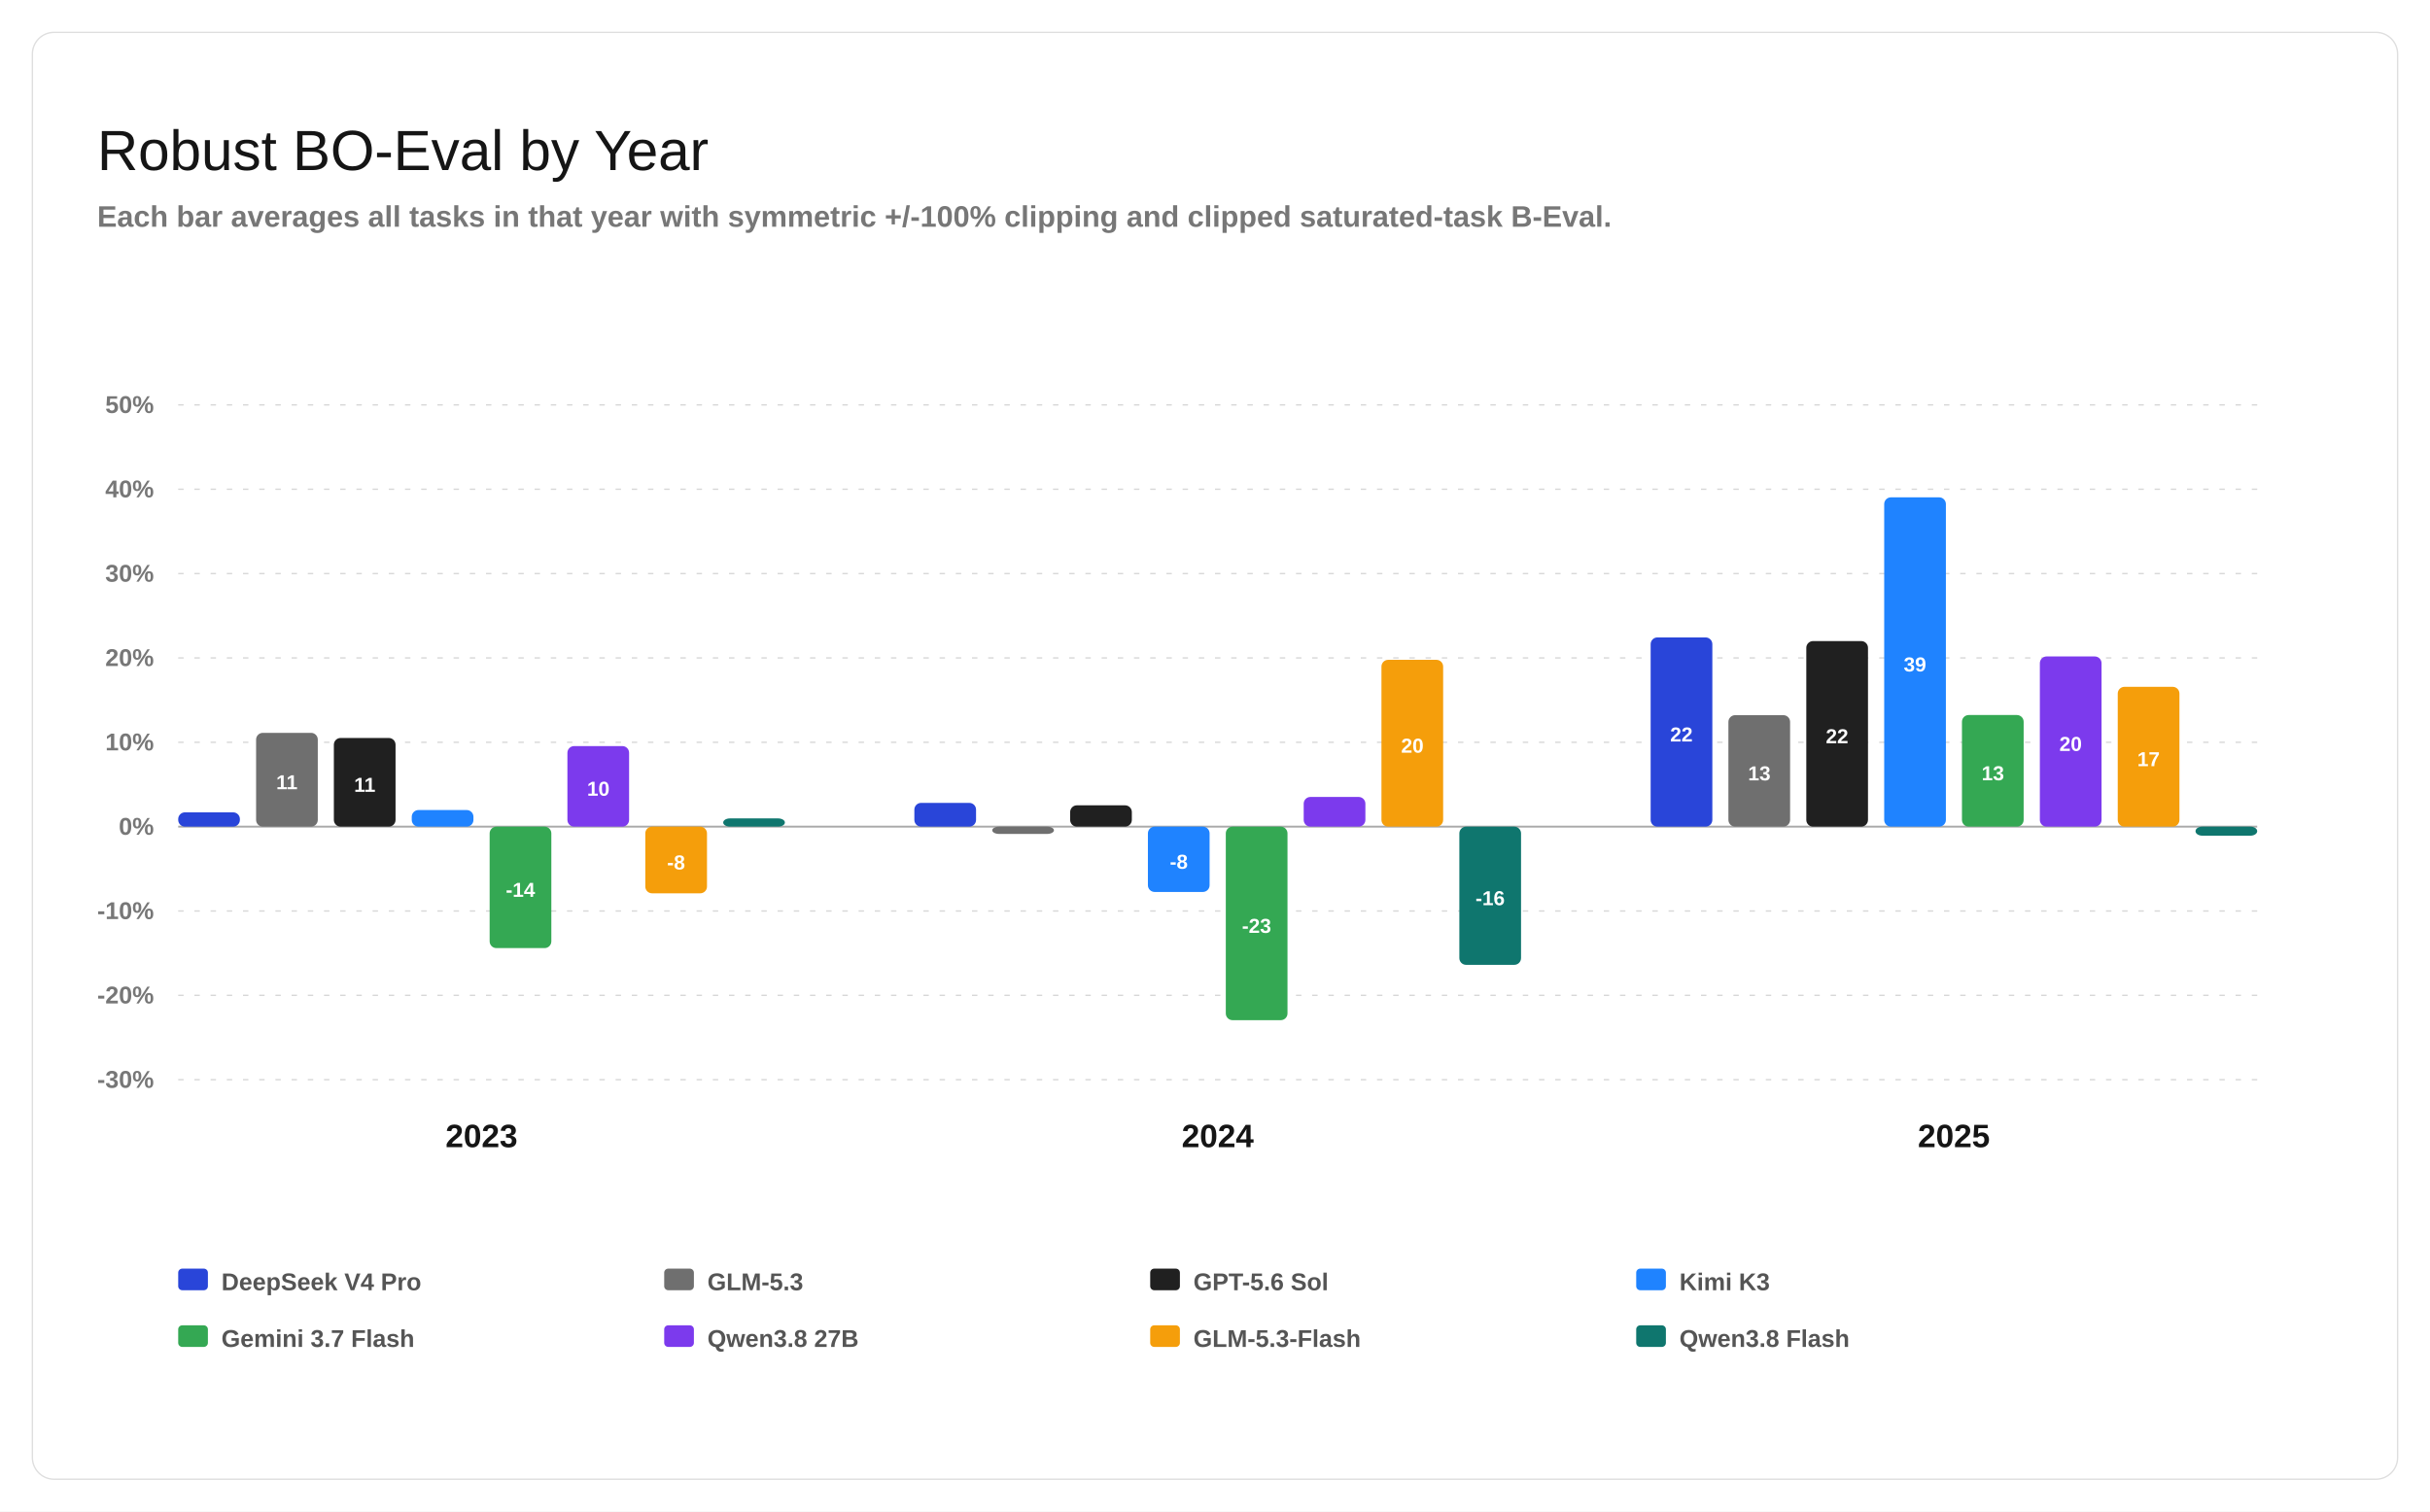
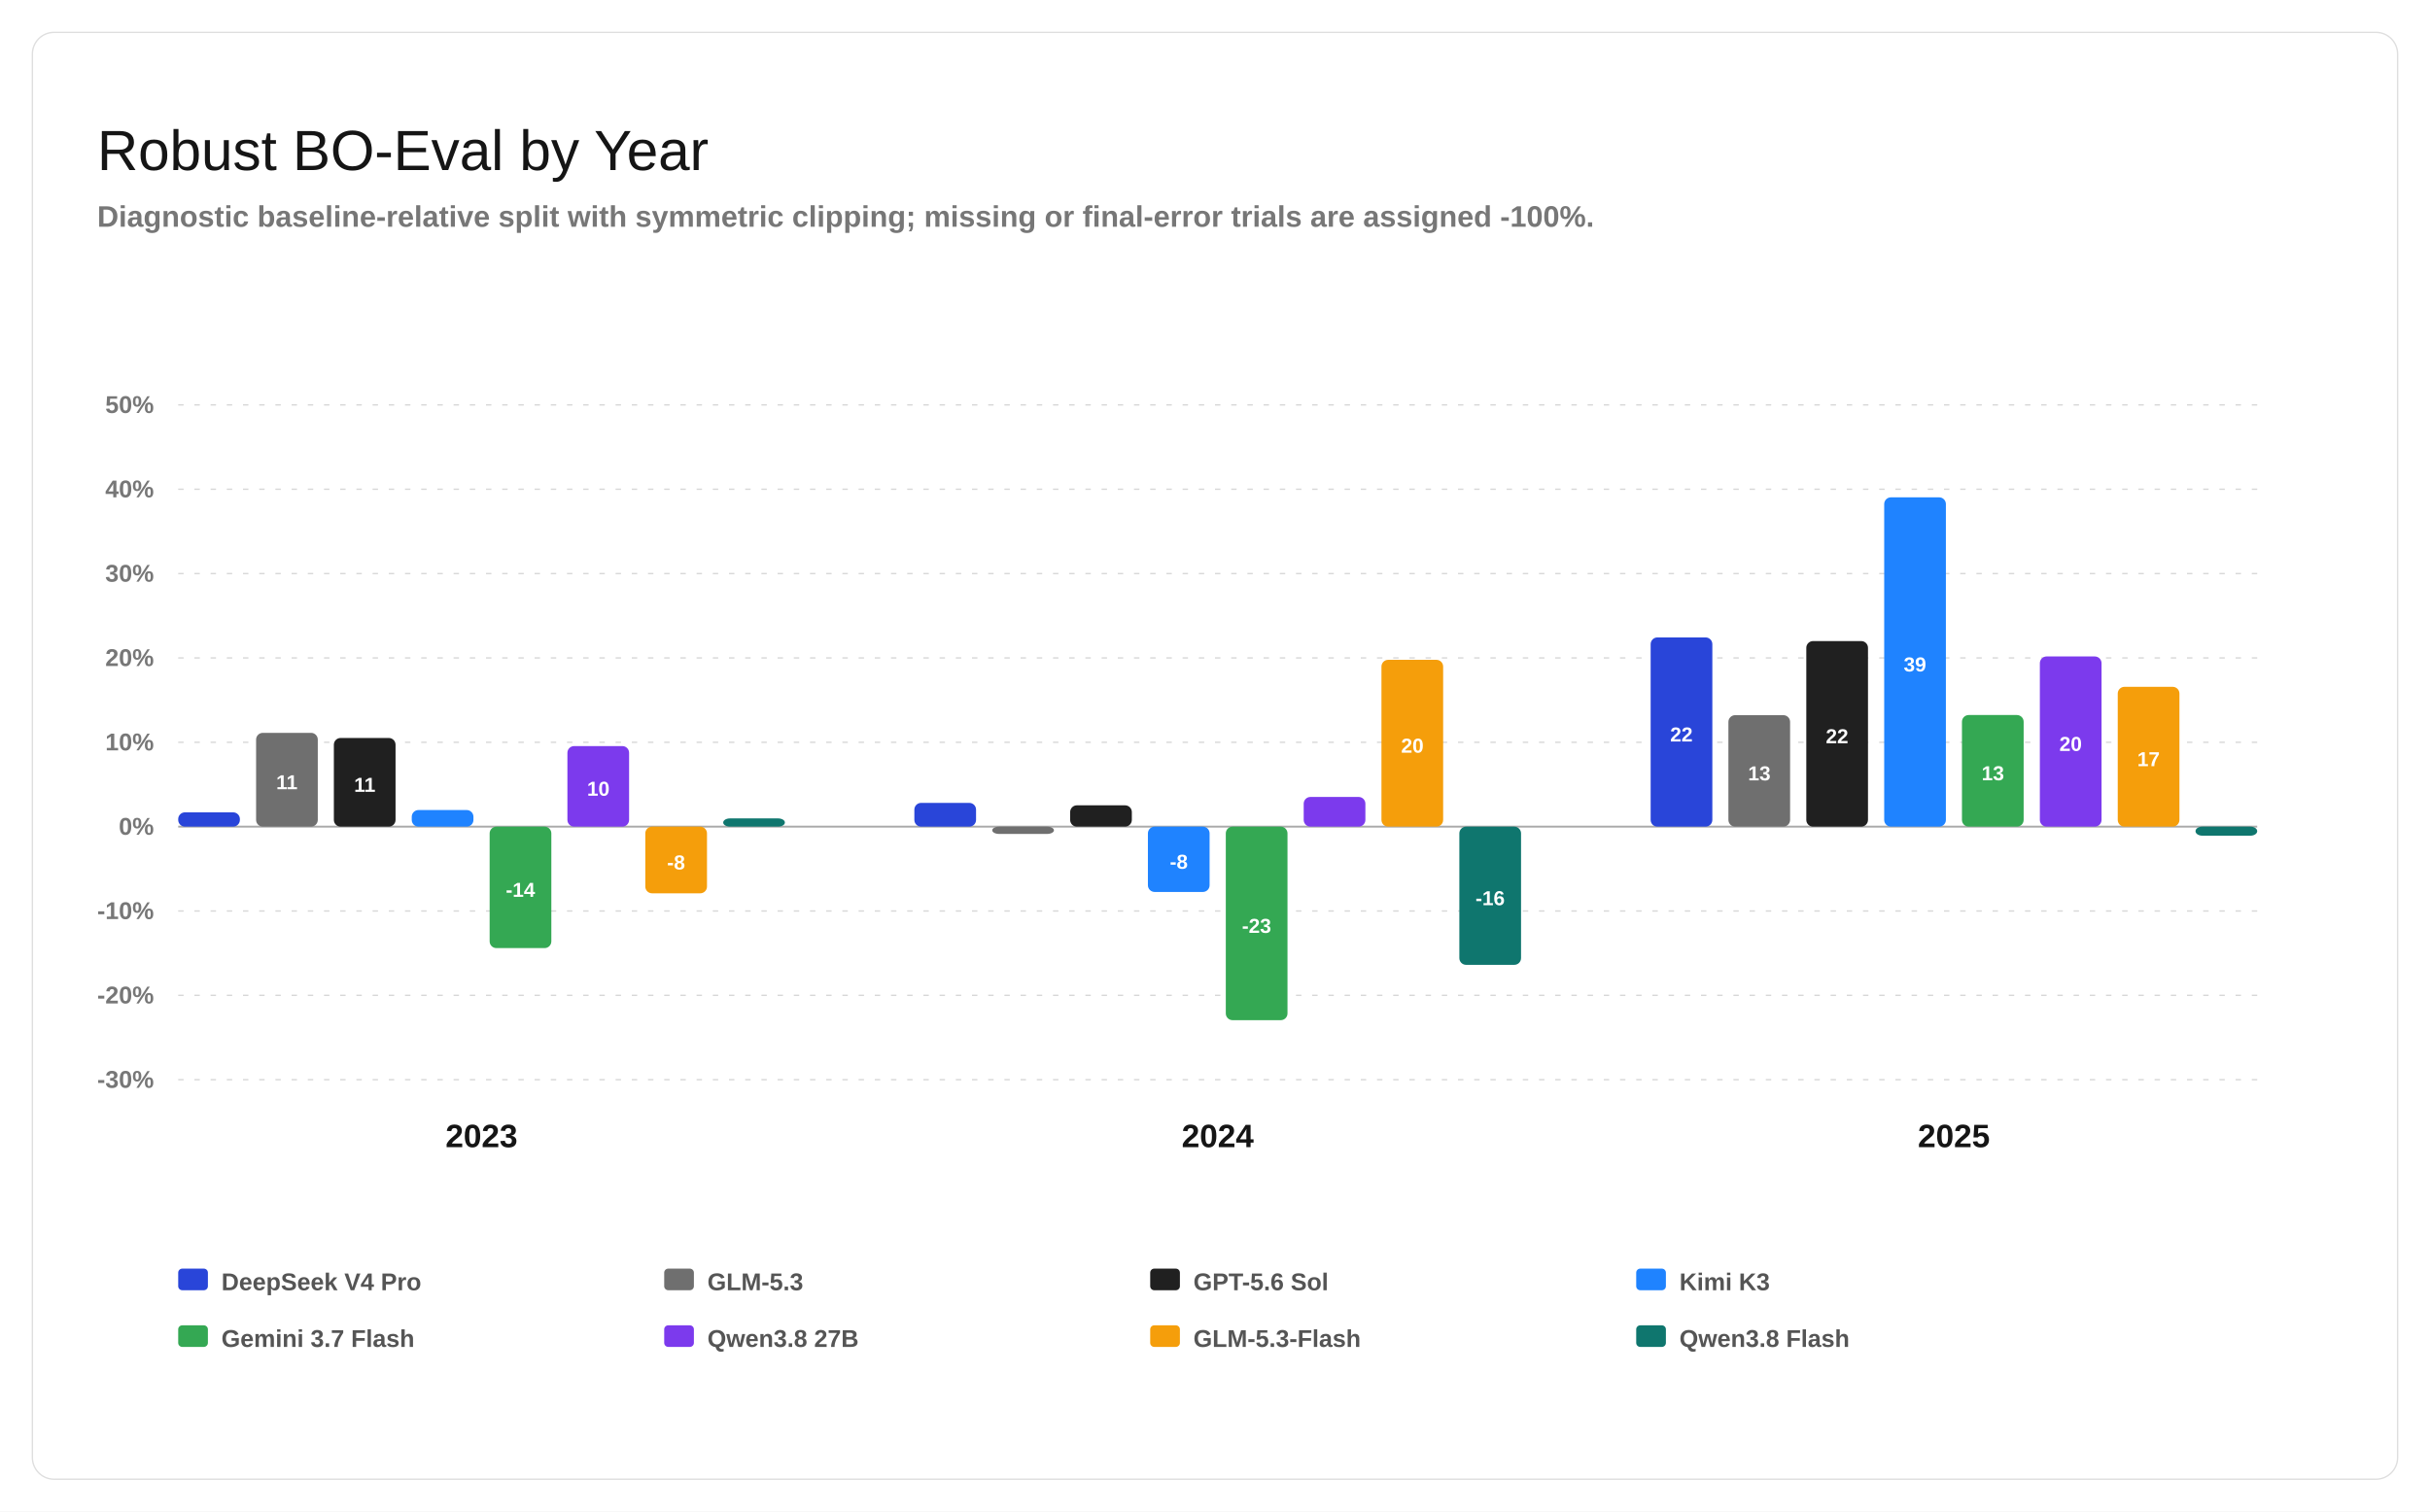
<svg xmlns="http://www.w3.org/2000/svg" width="1800" height="1120" viewBox="0 0 1800 1120" role="img">
  <style>
      .title { font-family: Georgia, Times, serif; font-size: 42px; font-weight: 500; fill: #050505; }
      .subtitle { font-family: Arial, Helvetica, sans-serif; font-size: 22px; fill: #777777; font-weight: 650; }
      .axis { font-family: Arial, Helvetica, sans-serif; font-size: 18px; fill: #777777; font-weight: 650; }
      .axis-title { font-family: Arial, Helvetica, sans-serif; font-size: 22px; fill: #111111; font-weight: 720; }
      .label { font-family: Arial, Helvetica, sans-serif; font-size: 19px; fill: #151515; font-weight: 700; }
      .small { font-family: Arial, Helvetica, sans-serif; font-size: 18px; fill: #777777; font-weight: 650; }
    </style>
  <rect width="1800" height="1120" fill="#ffffff" />
  <rect x="24.0" y="24.0" width="1752.0" height="1072.0" fill="#ffffff" rx="16.0" stroke="#dedede" />
  <text x="72.0" y="126.0" text-anchor="start" font-family="Arial, Helvetica, sans-serif" font-size="42" font-weight="500" fill="#151515">Robust BO-Eval by Year</text>
-   <text x="72.0" y="168.0" text-anchor="start" font-family="Arial, Helvetica, sans-serif" font-size="22" font-weight="650" fill="#777777">Each bar averages all tasks in that year with symmetric +/-100% clipping and clipped saturated-task B-Eval.</text>
+   <text x="72.0" y="168.0" text-anchor="start" font-family="Arial, Helvetica, sans-serif" font-size="22" font-weight="650" fill="#777777">Diagnostic baseline-relative split with symmetric clipping; missing or final-error trials are assigned -100%.</text>
  <line x1="132.0" y1="800.0" x2="1672.0" y2="800.0" stroke="#d7d7d7" stroke-width="1.0" stroke-dasharray="4 8" />
  <text x="114.0" y="806.0" text-anchor="end" font-family="Arial, Helvetica, sans-serif" font-size="18" font-weight="600" fill="#777777">-30%</text>
  <line x1="132.0" y1="737.5" x2="1672.0" y2="737.5" stroke="#d7d7d7" stroke-width="1.0" stroke-dasharray="4 8" />
  <text x="114.0" y="743.5" text-anchor="end" font-family="Arial, Helvetica, sans-serif" font-size="18" font-weight="600" fill="#777777">-20%</text>
  <line x1="132.0" y1="675.0" x2="1672.0" y2="675.0" stroke="#d7d7d7" stroke-width="1.0" stroke-dasharray="4 8" />
  <text x="114.0" y="681.0" text-anchor="end" font-family="Arial, Helvetica, sans-serif" font-size="18" font-weight="600" fill="#777777">-10%</text>
  <line x1="132.0" y1="612.5" x2="1672.0" y2="612.5" stroke="#aaaaaa" stroke-width="1.4" />
  <text x="114.0" y="618.5" text-anchor="end" font-family="Arial, Helvetica, sans-serif" font-size="18" font-weight="600" fill="#777777">0%</text>
  <line x1="132.0" y1="550.0" x2="1672.0" y2="550.0" stroke="#d7d7d7" stroke-width="1.0" stroke-dasharray="4 8" />
  <text x="114.0" y="556.0" text-anchor="end" font-family="Arial, Helvetica, sans-serif" font-size="18" font-weight="600" fill="#777777">10%</text>
  <line x1="132.0" y1="487.5" x2="1672.0" y2="487.5" stroke="#d7d7d7" stroke-width="1.0" stroke-dasharray="4 8" />
  <text x="114.0" y="493.5" text-anchor="end" font-family="Arial, Helvetica, sans-serif" font-size="18" font-weight="600" fill="#777777">20%</text>
  <line x1="132.0" y1="425.0" x2="1672.0" y2="425.0" stroke="#d7d7d7" stroke-width="1.0" stroke-dasharray="4 8" />
  <text x="114.0" y="431.0" text-anchor="end" font-family="Arial, Helvetica, sans-serif" font-size="18" font-weight="600" fill="#777777">30%</text>
  <line x1="132.0" y1="362.5" x2="1672.0" y2="362.5" stroke="#d7d7d7" stroke-width="1.0" stroke-dasharray="4 8" />
  <text x="114.0" y="368.5" text-anchor="end" font-family="Arial, Helvetica, sans-serif" font-size="18" font-weight="600" fill="#777777">40%</text>
  <line x1="132.0" y1="300.0" x2="1672.0" y2="300.0" stroke="#d7d7d7" stroke-width="1.0" stroke-dasharray="4 8" />
  <text x="114.0" y="306.0" text-anchor="end" font-family="Arial, Helvetica, sans-serif" font-size="18" font-weight="600" fill="#777777">50%</text>
  <text x="356.7" y="850.0" text-anchor="middle" font-family="Arial, Helvetica, sans-serif" font-size="24" font-weight="800" fill="#151515">2023</text>
  <rect x="132.0" y="601.9" width="45.7" height="10.6" fill="#2945d9" rx="5.0" />
  <rect x="189.7" y="543.0" width="45.7" height="69.5" fill="#6f6f6f" rx="5.0" />
  <text x="212.5" y="584.8" text-anchor="middle" font-family="Arial, Helvetica, sans-serif" font-size="15" font-weight="800" fill="#ffffff">11</text>
  <rect x="247.3" y="546.8" width="45.7" height="65.7" fill="#202020" rx="5.0" />
  <text x="270.2" y="586.7" text-anchor="middle" font-family="Arial, Helvetica, sans-serif" font-size="15" font-weight="800" fill="#ffffff">11</text>
  <rect x="305.0" y="600.2" width="45.7" height="12.3" fill="#1f83ff" rx="5.0" />
  <rect x="362.7" y="612.5" width="45.7" height="90.0" fill="#34a853" rx="5.0" />
  <text x="385.5" y="664.5" text-anchor="middle" font-family="Arial, Helvetica, sans-serif" font-size="15" font-weight="800" fill="#ffffff">-14</text>
  <rect x="420.3" y="552.8" width="45.7" height="59.7" fill="#7c3aed" rx="5.0" />
  <text x="443.2" y="589.6" text-anchor="middle" font-family="Arial, Helvetica, sans-serif" font-size="15" font-weight="800" fill="#ffffff">10</text>
  <rect x="478.0" y="612.5" width="45.7" height="49.4" fill="#f59e0b" rx="5.0" />
  <text x="500.8" y="644.2" text-anchor="middle" font-family="Arial, Helvetica, sans-serif" font-size="15" font-weight="800" fill="#ffffff">-8</text>
  <rect x="535.7" y="606.4" width="45.7" height="6.1" fill="#0f766e" rx="5.0" />
  <text x="902.0" y="850.0" text-anchor="middle" font-family="Arial, Helvetica, sans-serif" font-size="24" font-weight="800" fill="#151515">2024</text>
  <rect x="677.3" y="594.9" width="45.7" height="17.6" fill="#2945d9" rx="5.0" />
  <rect x="735.0" y="612.5" width="45.7" height="5.4" fill="#6f6f6f" rx="5.0" />
  <rect x="792.7" y="596.7" width="45.7" height="15.8" fill="#202020" rx="5.0" />
  <rect x="850.3" y="612.5" width="45.7" height="48.4" fill="#1f83ff" rx="5.0" />
  <text x="873.2" y="643.7" text-anchor="middle" font-family="Arial, Helvetica, sans-serif" font-size="15" font-weight="800" fill="#ffffff">-8</text>
  <rect x="908.0" y="612.5" width="45.7" height="143.4" fill="#34a853" rx="5.0" />
  <text x="930.8" y="691.2" text-anchor="middle" font-family="Arial, Helvetica, sans-serif" font-size="15" font-weight="800" fill="#ffffff">-23</text>
  <rect x="965.7" y="590.5" width="45.7" height="22.0" fill="#7c3aed" rx="5.0" />
  <rect x="1023.3" y="488.9" width="45.7" height="123.6" fill="#f59e0b" rx="5.0" />
  <text x="1046.2" y="557.7" text-anchor="middle" font-family="Arial, Helvetica, sans-serif" font-size="15" font-weight="800" fill="#ffffff">20</text>
  <rect x="1081.0" y="612.5" width="45.7" height="102.4" fill="#0f766e" rx="5.0" />
  <text x="1103.8" y="670.7" text-anchor="middle" font-family="Arial, Helvetica, sans-serif" font-size="15" font-weight="800" fill="#ffffff">-16</text>
  <text x="1447.3" y="850.0" text-anchor="middle" font-family="Arial, Helvetica, sans-serif" font-size="24" font-weight="800" fill="#151515">2025</text>
  <rect x="1222.7" y="472.3" width="45.7" height="140.2" fill="#2945d9" rx="5.0" />
  <text x="1245.5" y="549.4" text-anchor="middle" font-family="Arial, Helvetica, sans-serif" font-size="15" font-weight="800" fill="#ffffff">22</text>
  <rect x="1280.3" y="529.9" width="45.7" height="82.6" fill="#6f6f6f" rx="5.0" />
  <text x="1303.2" y="578.2" text-anchor="middle" font-family="Arial, Helvetica, sans-serif" font-size="15" font-weight="800" fill="#ffffff">13</text>
  <rect x="1338.0" y="475.0" width="45.7" height="137.5" fill="#202020" rx="5.0" />
  <text x="1360.8" y="550.7" text-anchor="middle" font-family="Arial, Helvetica, sans-serif" font-size="15" font-weight="800" fill="#ffffff">22</text>
  <rect x="1395.7" y="368.5" width="45.7" height="244.0" fill="#1f83ff" rx="5.0" />
  <text x="1418.5" y="497.5" text-anchor="middle" font-family="Arial, Helvetica, sans-serif" font-size="15" font-weight="800" fill="#ffffff">39</text>
  <rect x="1453.3" y="529.8" width="45.7" height="82.7" fill="#34a853" rx="5.0" />
  <text x="1476.2" y="578.1" text-anchor="middle" font-family="Arial, Helvetica, sans-serif" font-size="15" font-weight="800" fill="#ffffff">13</text>
  <rect x="1511.0" y="486.4" width="45.7" height="126.1" fill="#7c3aed" rx="5.0" />
  <text x="1533.8" y="556.4" text-anchor="middle" font-family="Arial, Helvetica, sans-serif" font-size="15" font-weight="800" fill="#ffffff">20</text>
  <rect x="1568.7" y="508.9" width="45.7" height="103.6" fill="#f59e0b" rx="5.0" />
  <text x="1591.5" y="567.7" text-anchor="middle" font-family="Arial, Helvetica, sans-serif" font-size="15" font-weight="800" fill="#ffffff">17</text>
  <rect x="1626.3" y="612.5" width="45.7" height="6.7" fill="#0f766e" rx="5.0" />
  <rect x="132.0" y="940.0" width="22.0" height="16.0" fill="#2945d9" rx="3.0" />
  <text x="164.0" y="956.0" text-anchor="start" font-family="Arial, Helvetica, sans-serif" font-size="18" font-weight="600" fill="#555555">DeepSeek V4 Pro</text>
  <rect x="492.0" y="940.0" width="22.0" height="16.0" fill="#6f6f6f" rx="3.0" />
  <text x="524.0" y="956.0" text-anchor="start" font-family="Arial, Helvetica, sans-serif" font-size="18" font-weight="600" fill="#555555">GLM-5.3</text>
  <rect x="852.0" y="940.0" width="22.0" height="16.0" fill="#202020" rx="3.0" />
  <text x="884.0" y="956.0" text-anchor="start" font-family="Arial, Helvetica, sans-serif" font-size="18" font-weight="600" fill="#555555">GPT-5.6 Sol</text>
  <rect x="1212.0" y="940.0" width="22.0" height="16.0" fill="#1f83ff" rx="3.0" />
  <text x="1244.0" y="956.0" text-anchor="start" font-family="Arial, Helvetica, sans-serif" font-size="18" font-weight="600" fill="#555555">Kimi K3</text>
  <rect x="132.0" y="982.0" width="22.0" height="16.0" fill="#34a853" rx="3.0" />
  <text x="164.0" y="998.0" text-anchor="start" font-family="Arial, Helvetica, sans-serif" font-size="18" font-weight="600" fill="#555555">Gemini 3.7 Flash</text>
  <rect x="492.0" y="982.0" width="22.0" height="16.0" fill="#7c3aed" rx="3.0" />
  <text x="524.0" y="998.0" text-anchor="start" font-family="Arial, Helvetica, sans-serif" font-size="18" font-weight="600" fill="#555555">Qwen3.8 27B</text>
  <rect x="852.0" y="982.0" width="22.0" height="16.0" fill="#f59e0b" rx="3.0" />
  <text x="884.0" y="998.0" text-anchor="start" font-family="Arial, Helvetica, sans-serif" font-size="18" font-weight="600" fill="#555555">GLM-5.3-Flash</text>
  <rect x="1212.0" y="982.0" width="22.0" height="16.0" fill="#0f766e" rx="3.0" />
  <text x="1244.0" y="998.0" text-anchor="start" font-family="Arial, Helvetica, sans-serif" font-size="18" font-weight="600" fill="#555555">Qwen3.8 Flash</text>
</svg>
